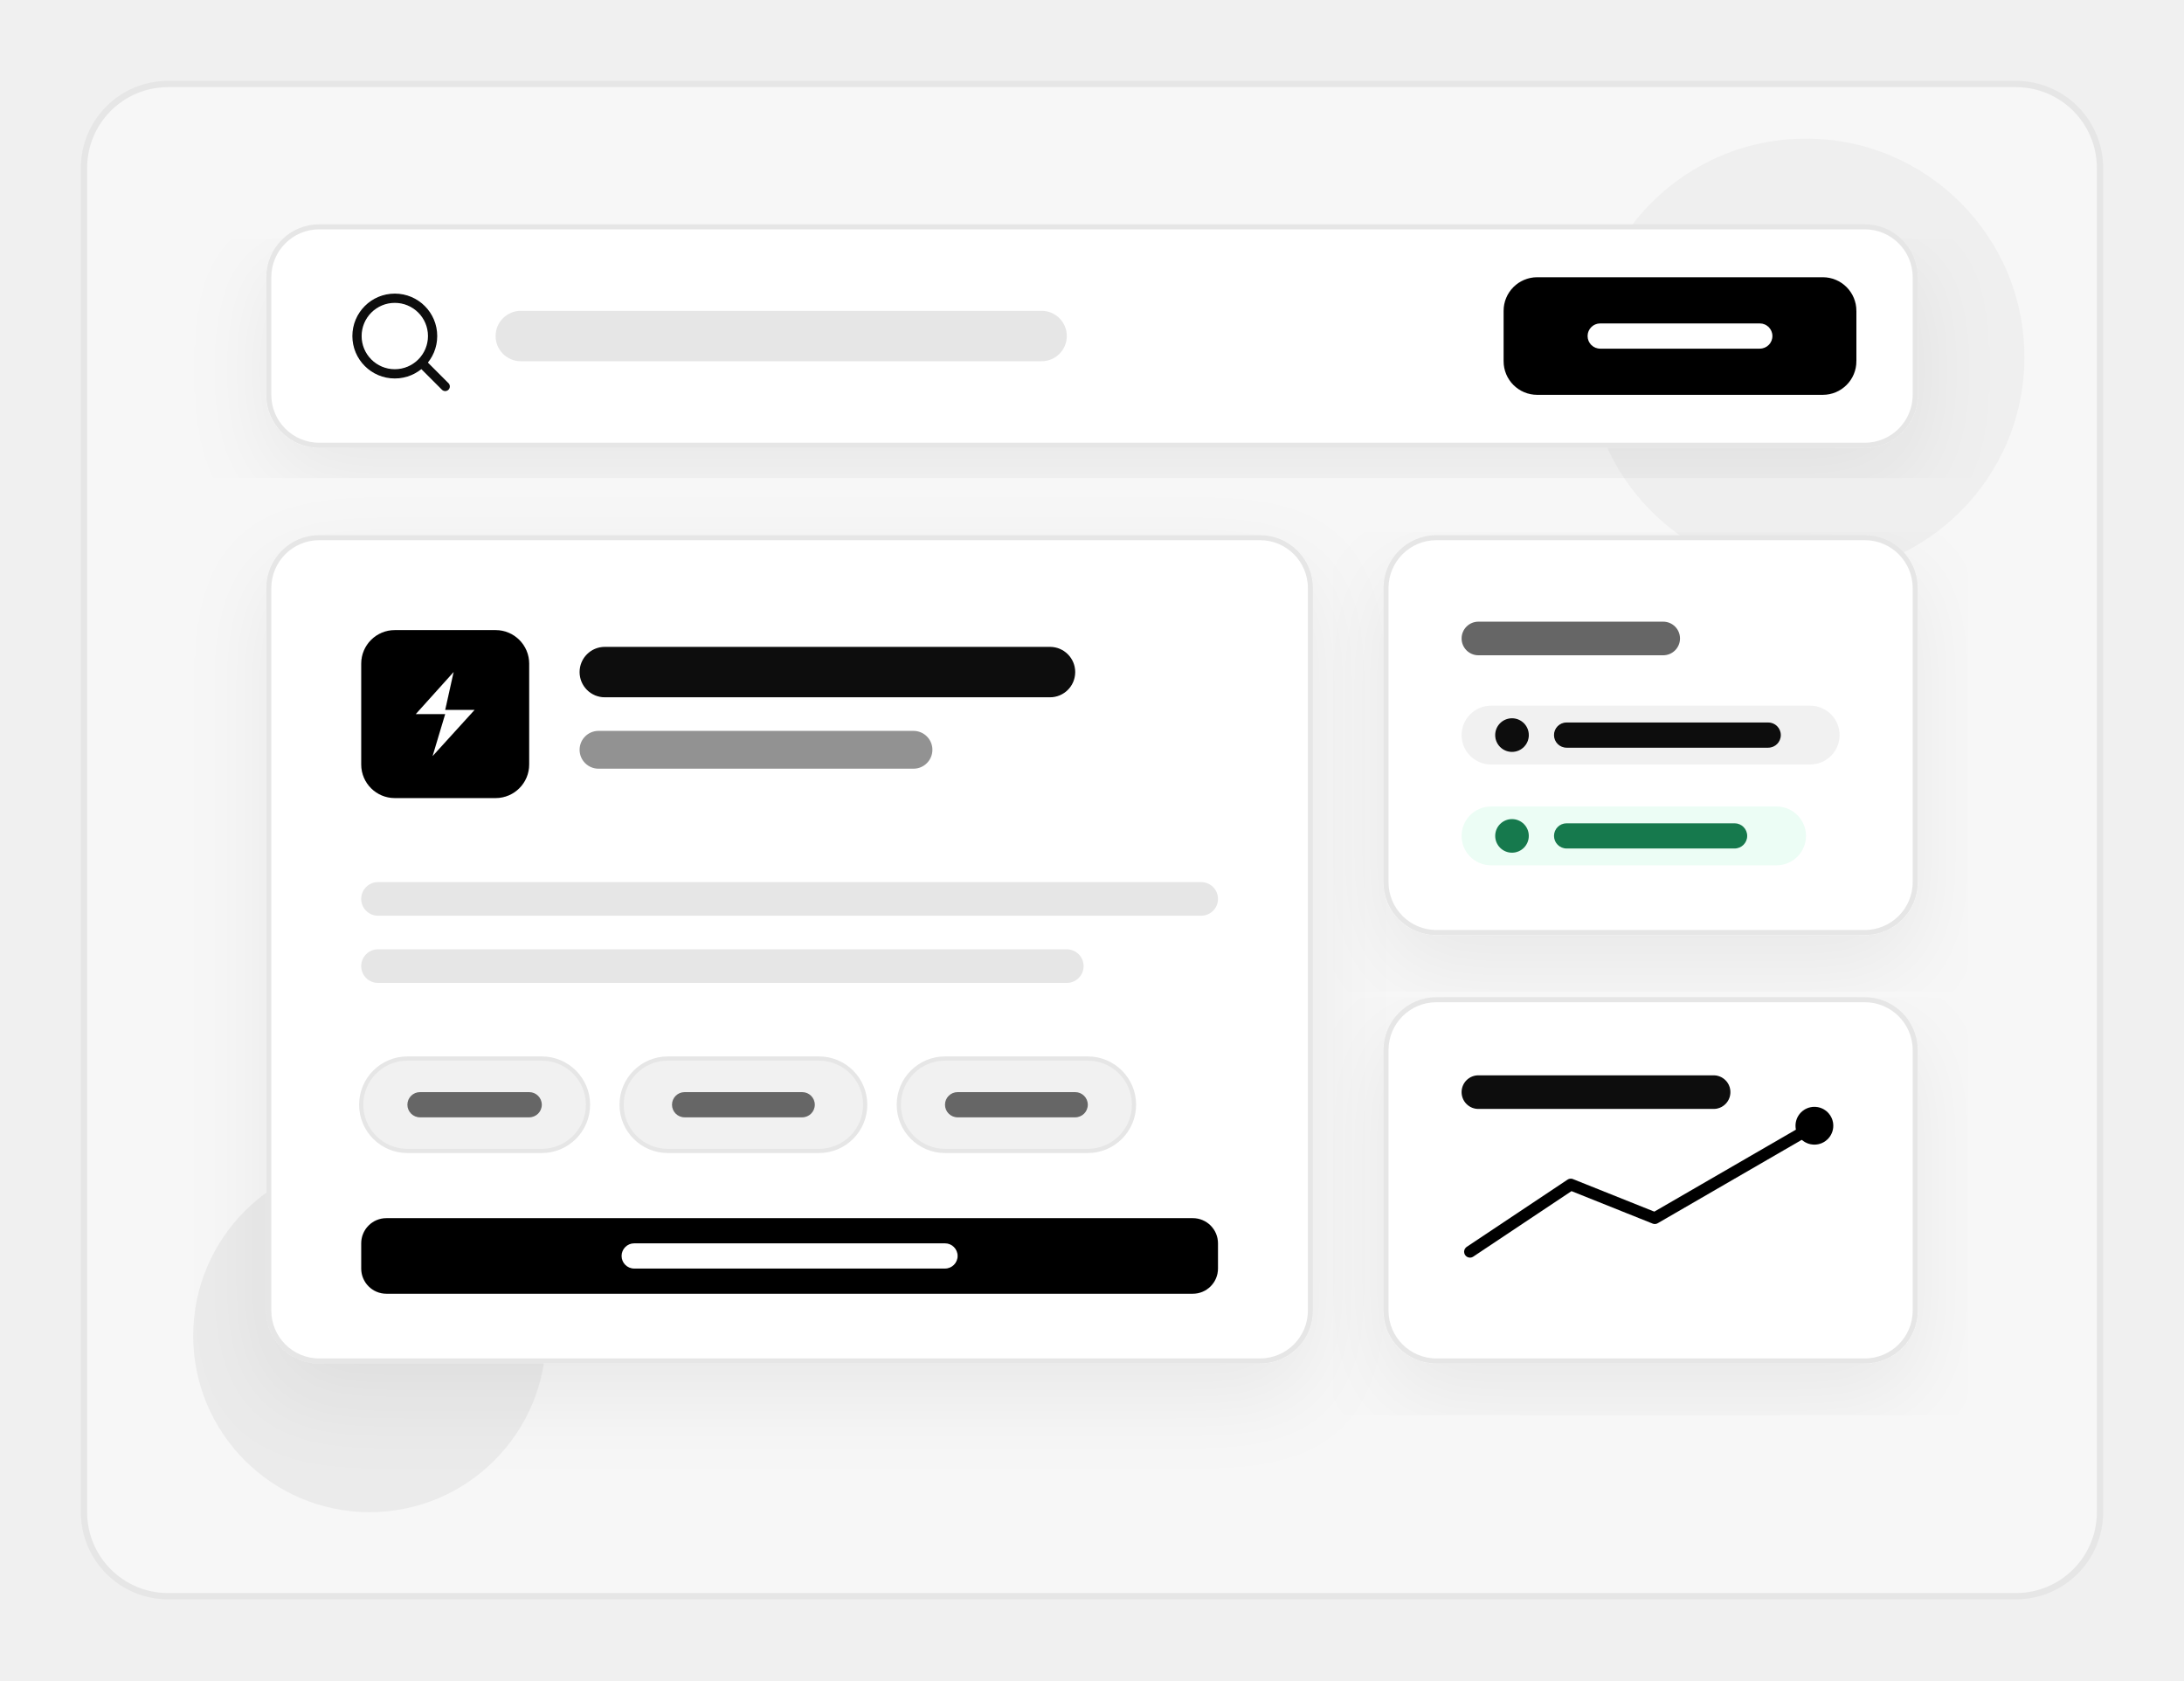
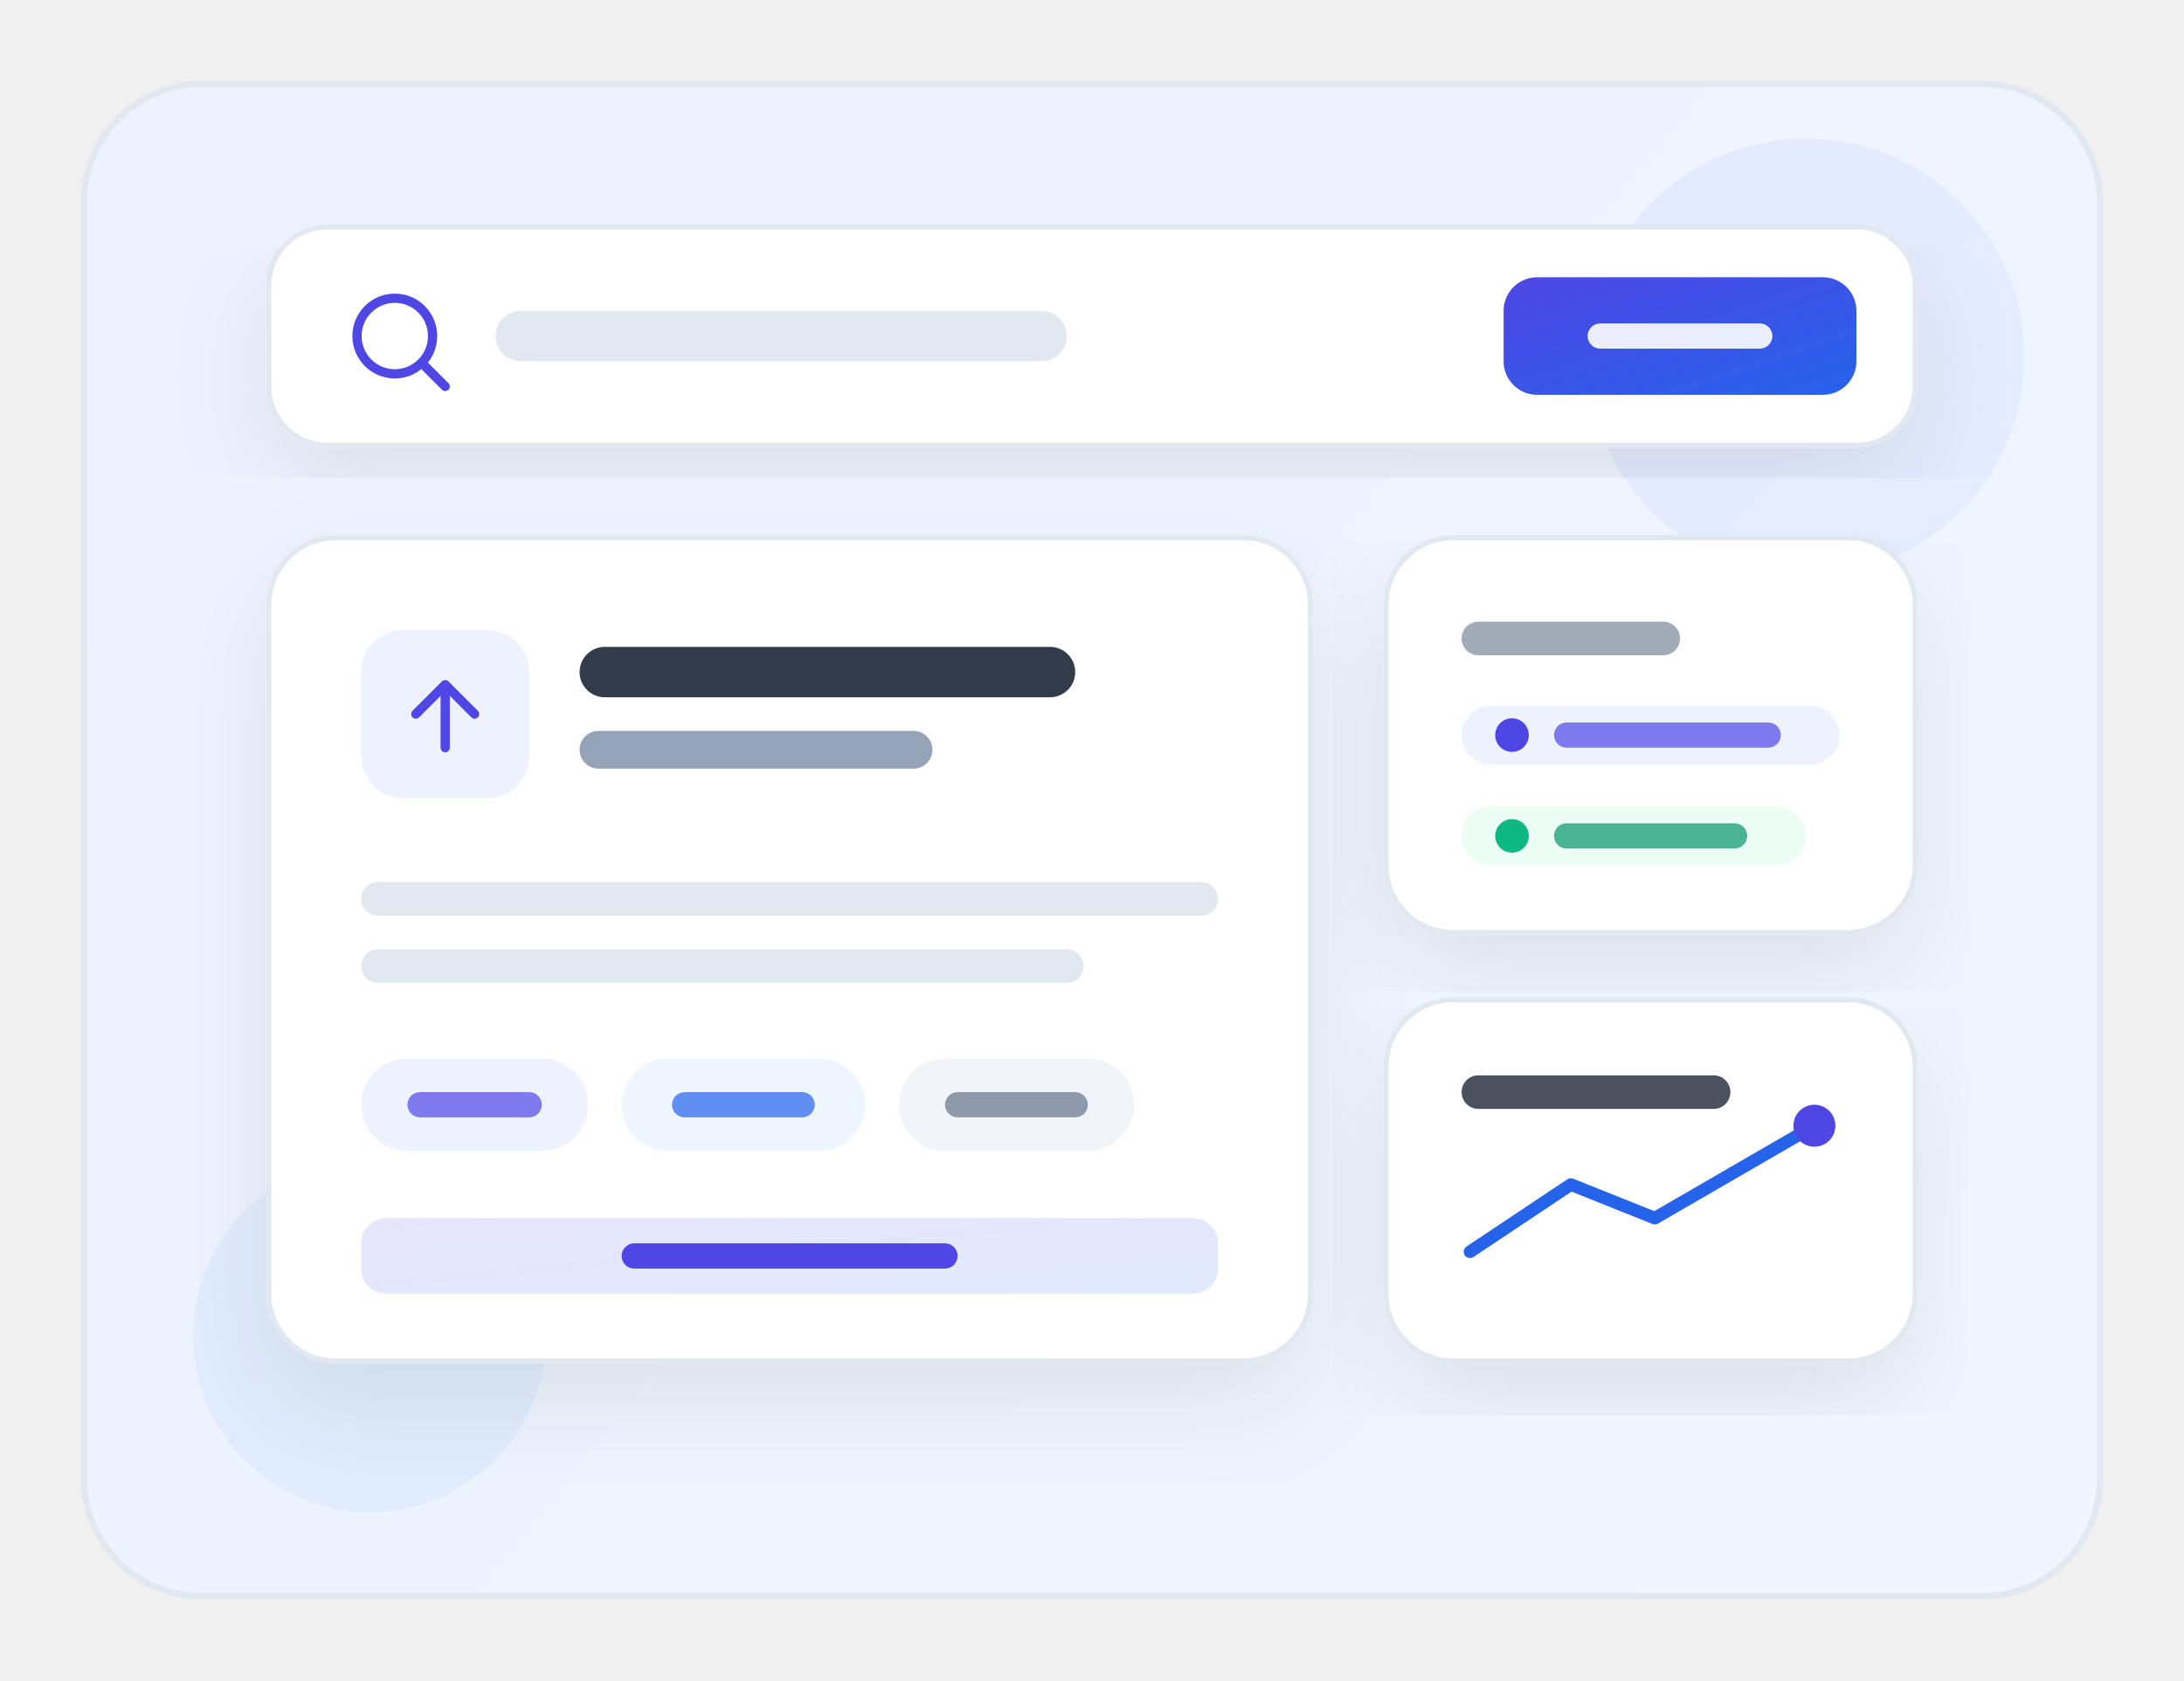
<svg xmlns="http://www.w3.org/2000/svg" viewBox="0 0 520 400" width="520" height="400" fill="none">
  <defs>
+     <linearGradient id="bg-glow" x1="40" y1="20" x2="480" y2="380" gradientUnits="userSpaceOnUse">
+       <stop offset="0%" stop-color="#EEF2FF" />
+       <stop offset="100%" stop-color="#EFF6FF" />
+     </linearGradient>
+     <linearGradient id="accent-grad" x1="0" y1="0" x2="1" y2="1">
+       <stop offset="0%" stop-color="#4F46E5" />
+       <stop offset="100%" stop-color="#2563EB" />
+     </linearGradient>
    <filter id="card-shadow" x="-10%" y="-10%" width="120%" height="125%">
-       <feDropShadow dx="0" dy="8" stdDeviation="10" flood-color="#080808" flood-opacity="0.06" />
+       <feDropShadow dx="0" dy="10" stdDeviation="12" flood-color="#0F172A" flood-opacity="0.08" />
    </filter>
  </defs>
-   <rect x="20" y="20" width="480" height="360" rx="20" fill="#F7F7F7" stroke="#E6E6E6" stroke-width="1.5" />
-   <circle cx="430" cy="85" r="52" fill="#EFEFEF" />
-   <circle cx="88" cy="318" r="42" fill="#EBEBEB" />
+   <rect x="20" y="20" width="480" height="360" rx="28" fill="url(#bg-glow)" stroke="#E2E8F0" stroke-width="1.5" />
+   <circle cx="430" cy="85" r="52" fill="#E0E7FF" opacity="0.65" />
+   <circle cx="88" cy="318" r="42" fill="#DBEAFE" opacity="0.7" />
  <g filter="url(#card-shadow)">
-     <rect x="64" y="54" width="392" height="52" rx="12" fill="#FFFFFF" stroke="#E6E6E6" stroke-width="1.2" />
-     <circle cx="94" cy="80" r="9" stroke="#080808" stroke-width="2.2" />
-     <path d="M101 87L106 92" stroke="#080808" stroke-width="2.2" stroke-linecap="round" />
-     <rect x="118" y="74" width="136" height="12" rx="6" fill="#E6E6E6" />
-     <rect x="358" y="66" width="84" height="28" rx="8" fill="#050505" />
-     <rect x="378" y="77" width="44" height="6" rx="3" fill="#FFFFFF" />
+     <rect x="64" y="54" width="392" height="52" rx="14" fill="#FFFFFF" stroke="#E2E8F0" stroke-width="1.2" />
+     <circle cx="94" cy="80" r="9" stroke="#4F46E5" stroke-width="2.2" />
+     <path d="M101 87L106 92" stroke="#4F46E5" stroke-width="2.2" stroke-linecap="round" />
+     <rect x="118" y="74" width="136" height="12" rx="6" fill="#E2E8F0" />
+     <rect x="358" y="66" width="84" height="28" rx="8" fill="url(#accent-grad)" />
+     <rect x="378" y="77" width="44" height="6" rx="3" fill="#FFFFFF" opacity="0.9" />
  </g>
  <g filter="url(#card-shadow)">
-     <rect x="64" y="128" width="248" height="196" rx="12" fill="#FFFFFF" stroke="#E6E6E6" stroke-width="1.2" />
-     <rect x="86" y="150" width="40" height="40" rx="8" fill="#050505" />
-     <path d="M108 160L99 170H106L103 180L113 169H106L108 160Z" fill="#FFFFFF" />
-     <rect x="138" y="154" width="118" height="12" rx="6" fill="#080808" />
-     <rect x="138" y="174" width="84" height="9" rx="4.5" fill="#929292" />
-     <rect x="86" y="210" width="204" height="8" rx="4" fill="#E6E6E6" />
-     <rect x="86" y="226" width="172" height="8" rx="4" fill="#E6E6E6" />
-     <rect x="86" y="252" width="54" height="22" rx="11" fill="#F1F1F1" stroke="#E6E6E6" />
-     <rect x="97" y="260" width="32" height="6" rx="3" fill="#666666" />
-     <rect x="148" y="252" width="58" height="22" rx="11" fill="#F1F1F1" stroke="#E6E6E6" />
-     <rect x="160" y="260" width="34" height="6" rx="3" fill="#666666" />
-     <rect x="214" y="252" width="56" height="22" rx="11" fill="#F1F1F1" stroke="#E6E6E6" />
-     <rect x="225" y="260" width="34" height="6" rx="3" fill="#666666" />
-     <rect x="86" y="290" width="204" height="18" rx="6" fill="#050505" />
-     <rect x="148" y="296" width="80" height="6" rx="3" fill="#FFFFFF" />
+     <rect x="64" y="128" width="248" height="196" rx="16" fill="#FFFFFF" stroke="#E2E8F0" stroke-width="1.2" />
+     <rect x="86" y="150" width="40" height="40" rx="10" fill="#EEF2FF" />
+     <path d="M99 170L106 163L113 170M106 163V178" stroke="#4F46E5" stroke-width="2.2" stroke-linecap="round" stroke-linejoin="round" />
+     <rect x="138" y="154" width="118" height="12" rx="6" fill="#0F172A" opacity="0.85" />
+     <rect x="138" y="174" width="84" height="9" rx="4.5" fill="#94A3B8" />
+     <rect x="86" y="210" width="204" height="8" rx="4" fill="#E2E8F0" />
+     <rect x="86" y="226" width="172" height="8" rx="4" fill="#E2E8F0" />
+     <rect x="86" y="252" width="54" height="22" rx="11" fill="#EEF2FF" />
+     <rect x="97" y="260" width="32" height="6" rx="3" fill="#4F46E5" opacity="0.7" />
+     <rect x="148" y="252" width="58" height="22" rx="11" fill="#EFF6FF" />
+     <rect x="160" y="260" width="34" height="6" rx="3" fill="#2563EB" opacity="0.7" />
+     <rect x="214" y="252" width="56" height="22" rx="11" fill="#F1F5F9" />
+     <rect x="225" y="260" width="34" height="6" rx="3" fill="#64748B" opacity="0.7" />
+     <rect x="86" y="290" width="204" height="18" rx="6" fill="url(#accent-grad)" opacity="0.14" />
+     <rect x="148" y="296" width="80" height="6" rx="3" fill="#4F46E5" />
  </g>
  <g filter="url(#card-shadow)">
-     <rect x="330" y="128" width="126" height="94" rx="12" fill="#FFFFFF" stroke="#E6E6E6" stroke-width="1.2" />
-     <rect x="348" y="148" width="52" height="8" rx="4" fill="#666666" />
-     <rect x="348" y="168" width="90" height="14" rx="7" fill="#F1F1F1" />
-     <circle cx="360" cy="175" r="4" fill="#080808" />
-     <rect x="370" y="172" width="54" height="6" rx="3" fill="#080808" />
+     <rect x="330" y="128" width="126" height="94" rx="16" fill="#FFFFFF" stroke="#E2E8F0" stroke-width="1.2" />
+     <rect x="348" y="148" width="52" height="8" rx="4" fill="#64748B" opacity="0.6" />
+     <rect x="348" y="168" width="90" height="14" rx="7" fill="#EEF2FF" />
+     <circle cx="360" cy="175" r="4" fill="#4F46E5" />
+     <rect x="370" y="172" width="54" height="6" rx="3" fill="#4F46E5" opacity="0.7" />
    <rect x="348" y="192" width="82" height="14" rx="7" fill="#ECFDF5" />
-     <circle cx="360" cy="199" r="4" fill="#18794E" />
-     <rect x="370" y="196" width="46" height="6" rx="3" fill="#18794E" />
+     <circle cx="360" cy="199" r="4" fill="#10B981" />
+     <rect x="370" y="196" width="46" height="6" rx="3" fill="#059669" opacity="0.7" />
  </g>
  <g filter="url(#card-shadow)">
-     <rect x="330" y="238" width="126" height="86" rx="12" fill="#FFFFFF" stroke="#E6E6E6" stroke-width="1.2" />
-     <rect x="348" y="256" width="64" height="8" rx="4" fill="#080808" />
-     <path d="M350 298L374 282L394 290L432 268" stroke="#050505" stroke-width="2.8" stroke-linecap="round" stroke-linejoin="round" />
-     <circle cx="432" cy="268" r="4.5" fill="#050505" />
+     <rect x="330" y="238" width="126" height="86" rx="16" fill="#FFFFFF" stroke="#E2E8F0" stroke-width="1.2" />
+     <rect x="348" y="256" width="64" height="8" rx="4" fill="#0F172A" opacity="0.75" />
+     <path d="M350 298L374 282L394 290L432 268" stroke="#2563EB" stroke-width="3" stroke-linecap="round" stroke-linejoin="round" />
+     <circle cx="432" cy="268" r="5" fill="#4F46E5" />
  </g>
</svg>
